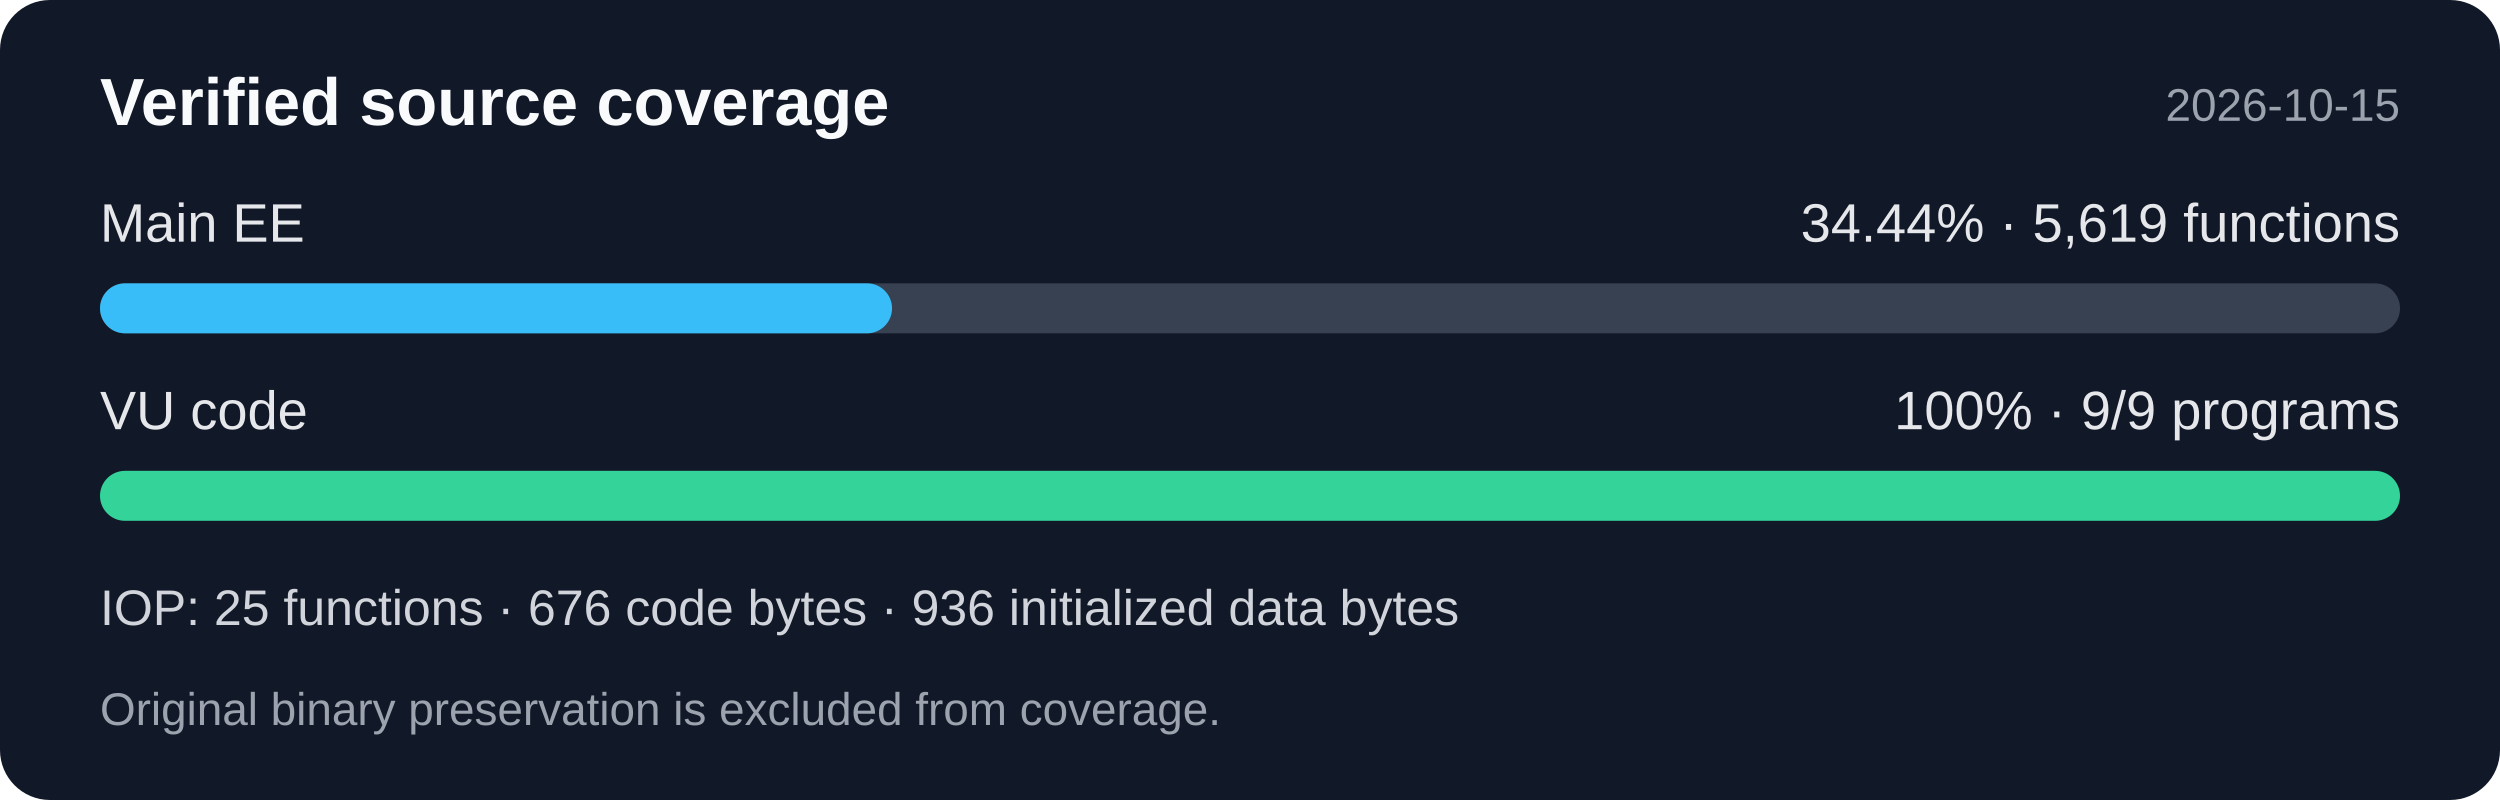
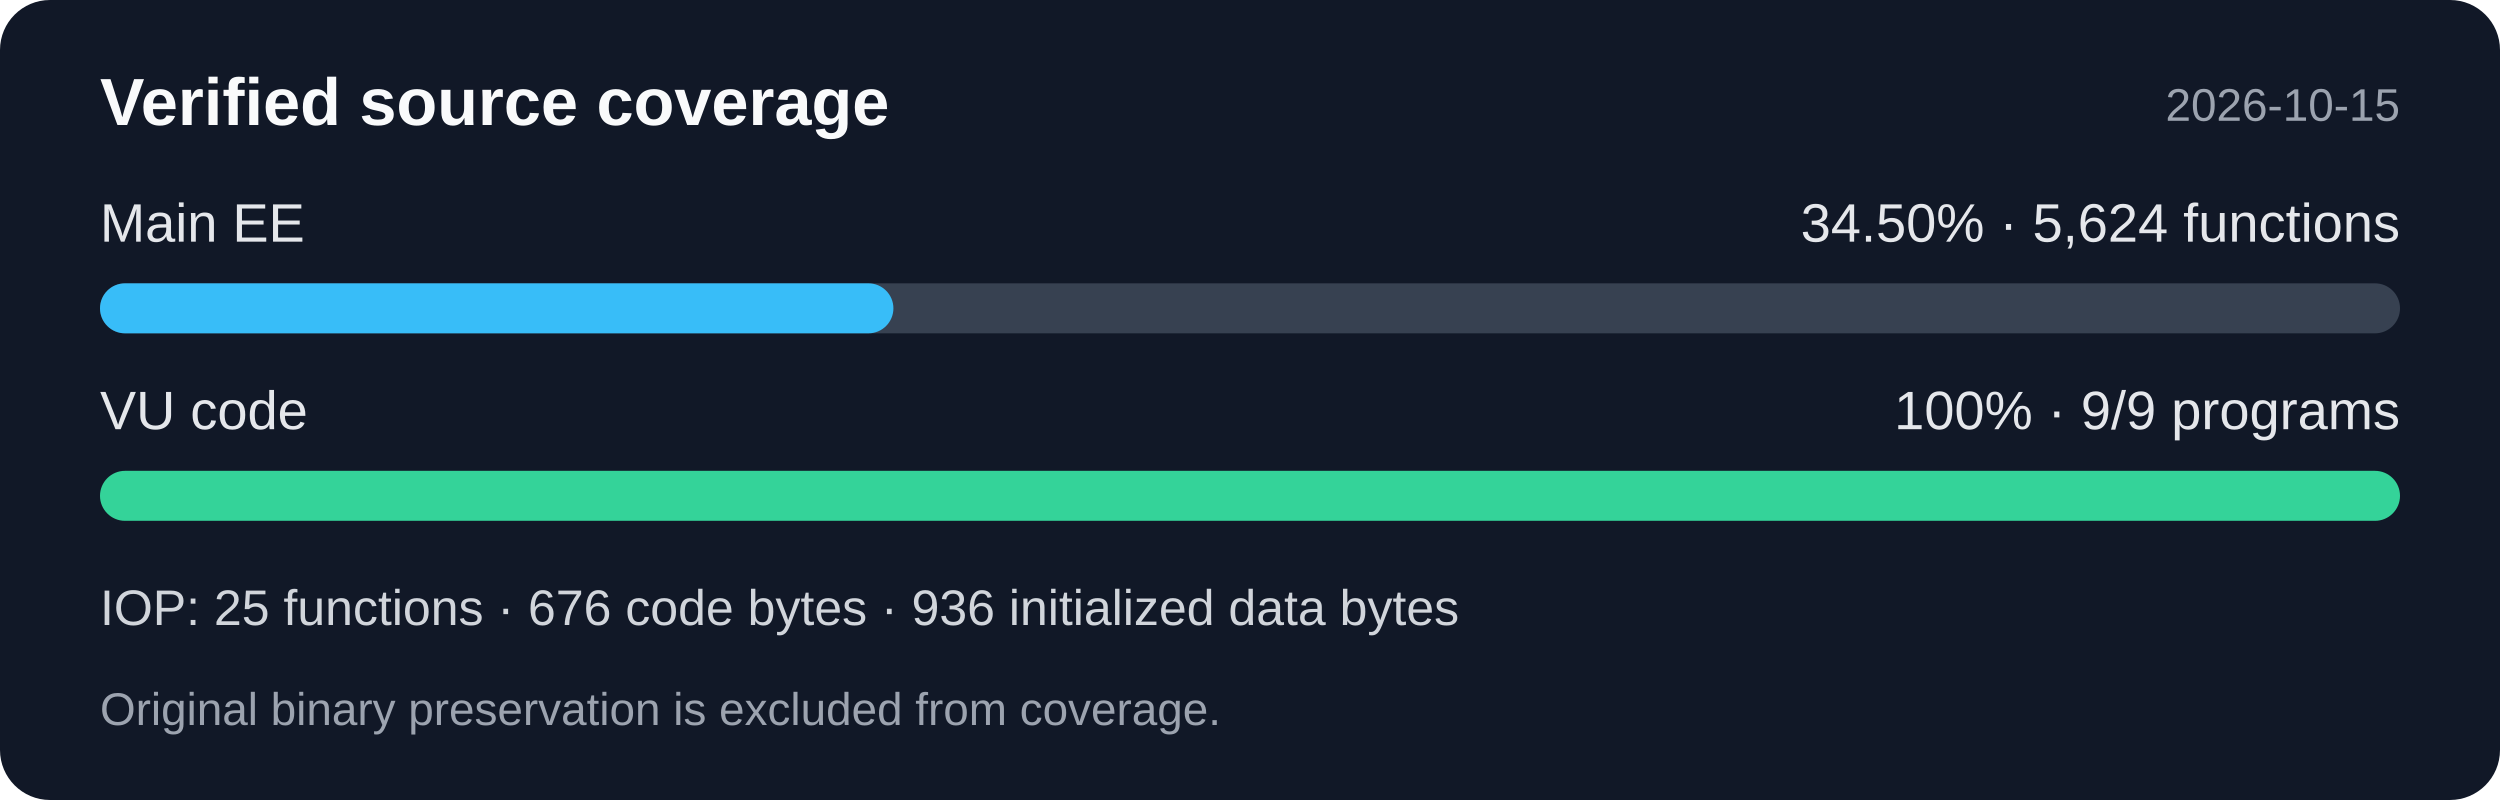
<svg xmlns="http://www.w3.org/2000/svg" width="600" height="192" viewBox="0 0 600 192" role="img" aria-labelledby="title desc">
  <rect width="600" height="192" rx="12" fill="#111827" />
  <g font-family="Segoe UI,Arial,sans-serif">
    <text x="24" y="30" fill="#f9fafb" font-size="16" font-weight="600">Verified source coverage</text>
    <text x="576" y="29" fill="#9ca3af" font-size="11" text-anchor="end">2026-10-15</text>
    <text x="24" y="58" fill="#e5e7eb" font-size="13">Main EE</text>
-     <text x="576" y="58" fill="#e5e7eb" font-size="13" text-anchor="end">34.44% · 5,619 functions</text>
+     <text x="576" y="58" fill="#e5e7eb" font-size="13" text-anchor="end">34.50% · 5,624 functions</text>
    <rect x="24" y="68" width="552" height="12" rx="6" fill="#374151" />
-     <rect x="24" y="68" width="190.088" height="12" rx="6" fill="#38bdf8" />
+     <rect x="24" y="68" width="190.418" height="12" rx="6" fill="#38bdf8" />
    <text x="24" y="103" fill="#e5e7eb" font-size="13">VU code</text>
    <text x="576" y="103" fill="#e5e7eb" font-size="13" text-anchor="end">100% · 9/9 programs</text>
    <rect x="24" y="113" width="552" height="12" rx="6" fill="#34d399" />
    <text x="24" y="150" fill="#d1d5db" font-size="12">IOP: 25 functions · 676 code bytes · 936 initialized data bytes</text>
    <text x="24" y="174" fill="#9ca3af" font-size="11">Original binary preservation is excluded from coverage.</text>
  </g>
</svg>
